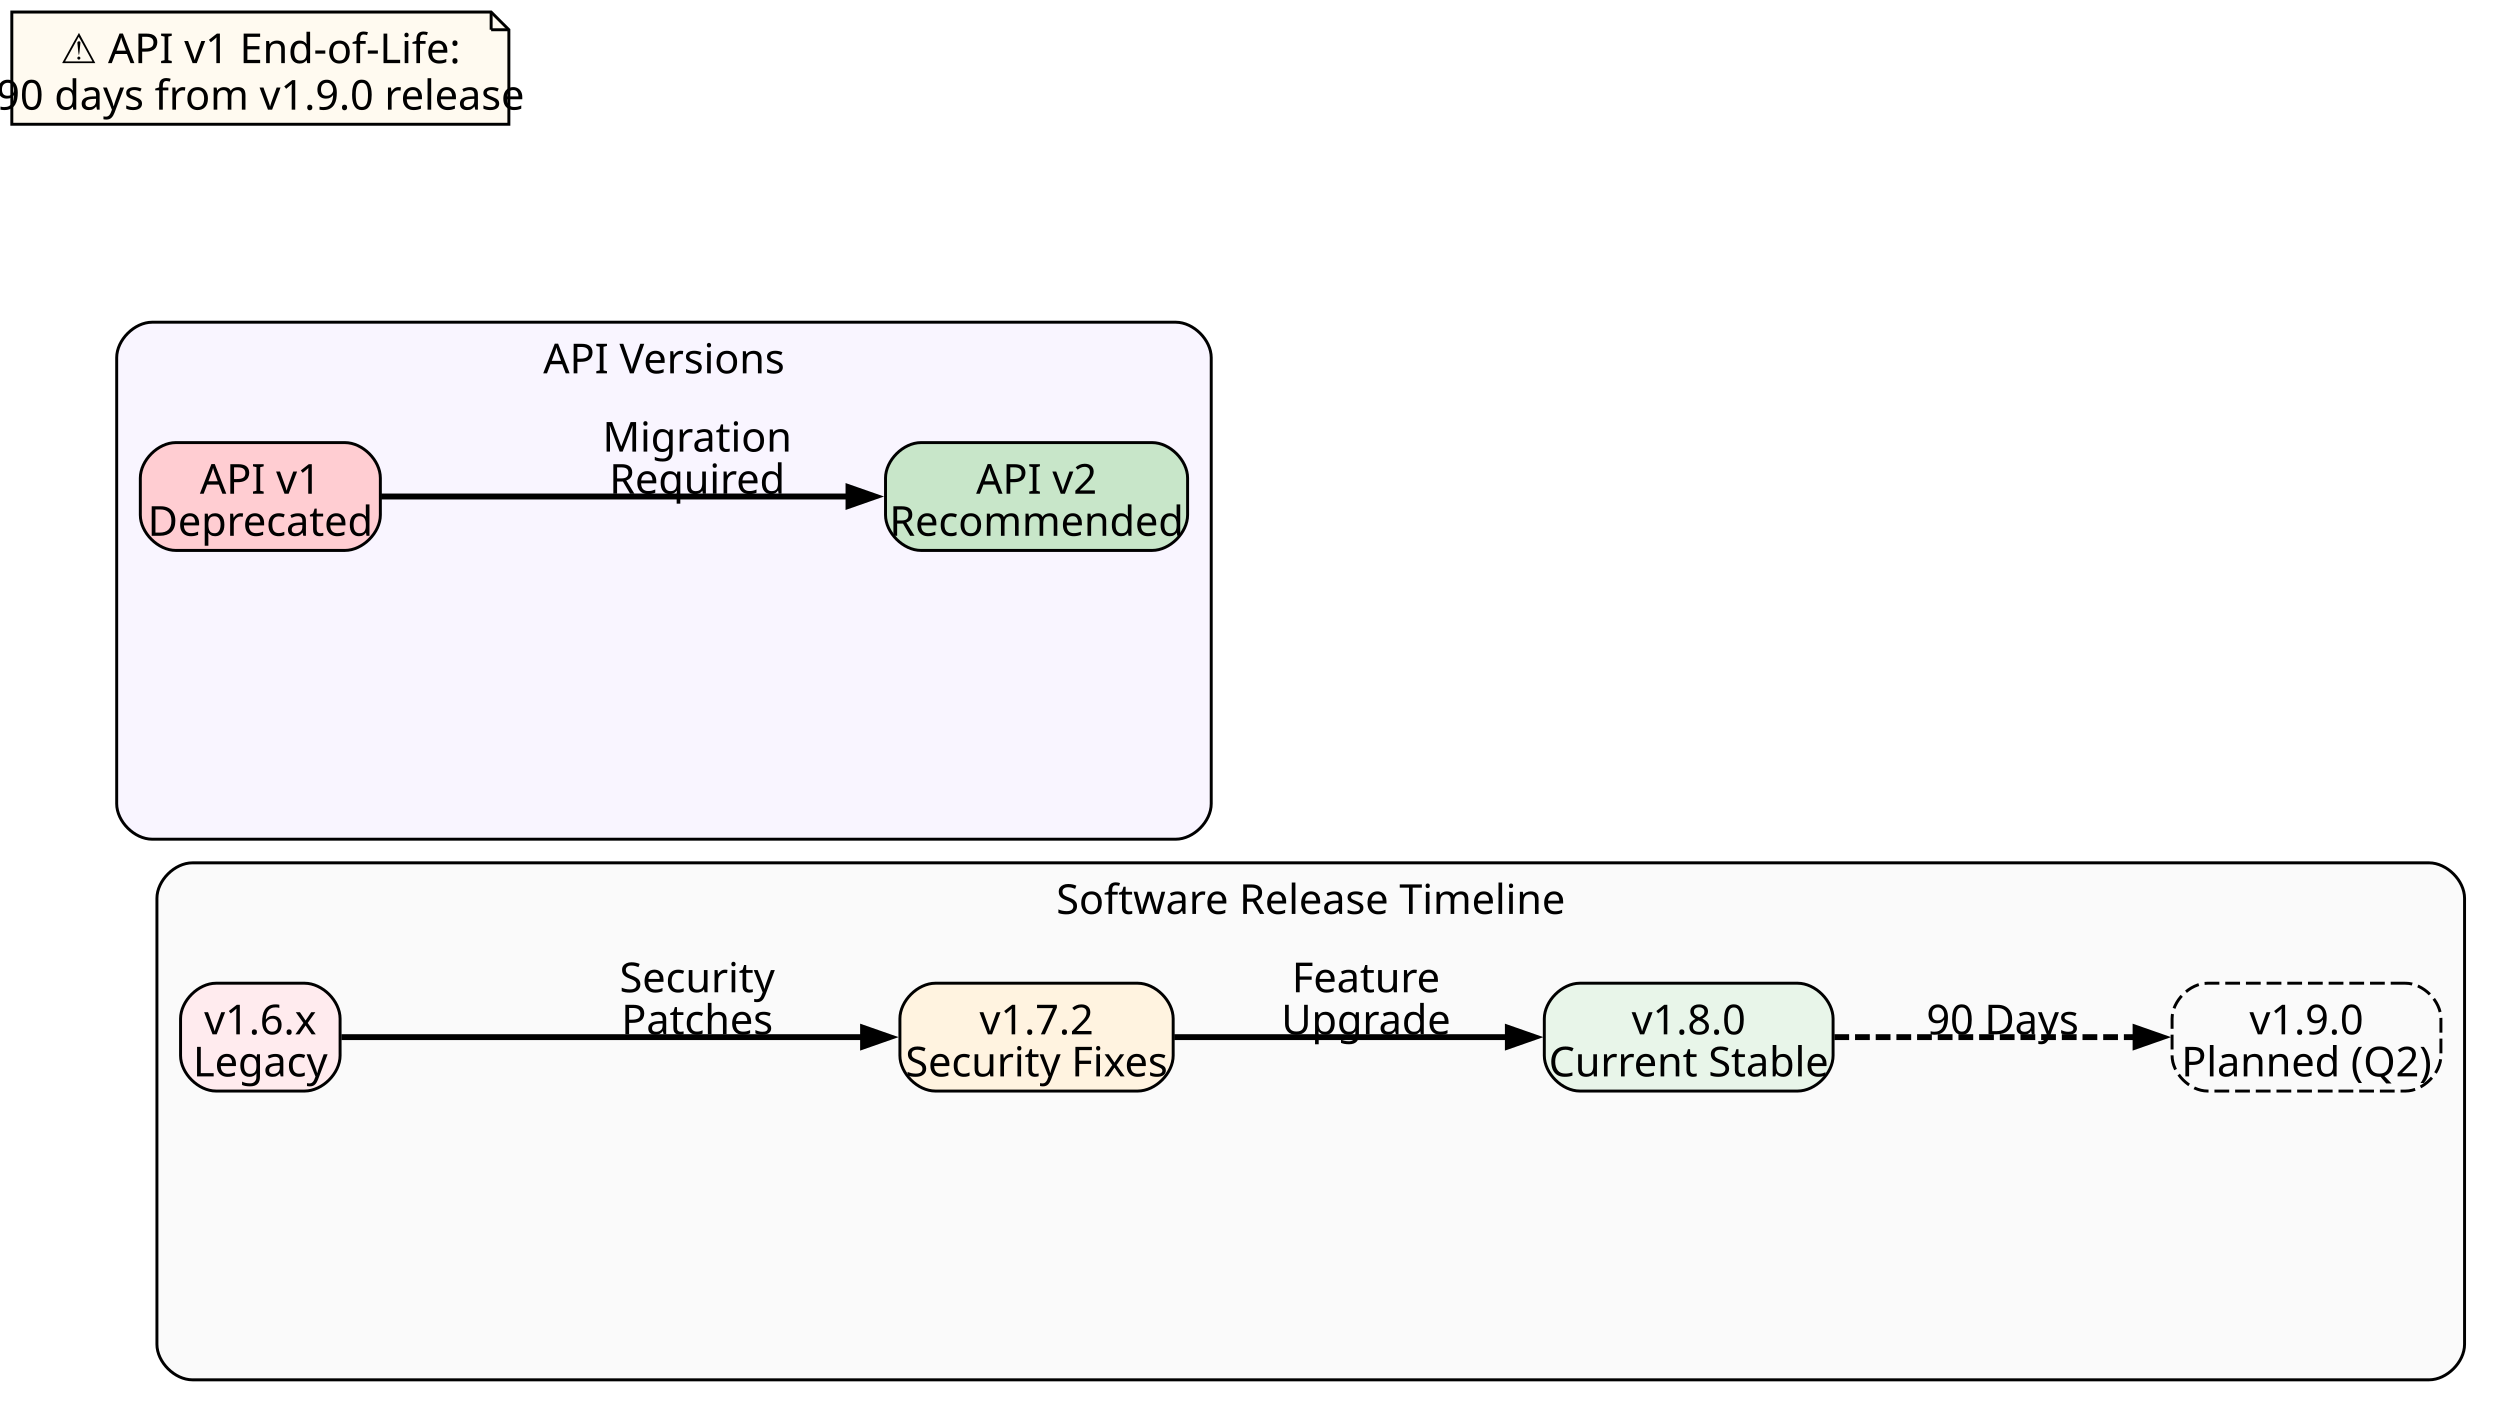
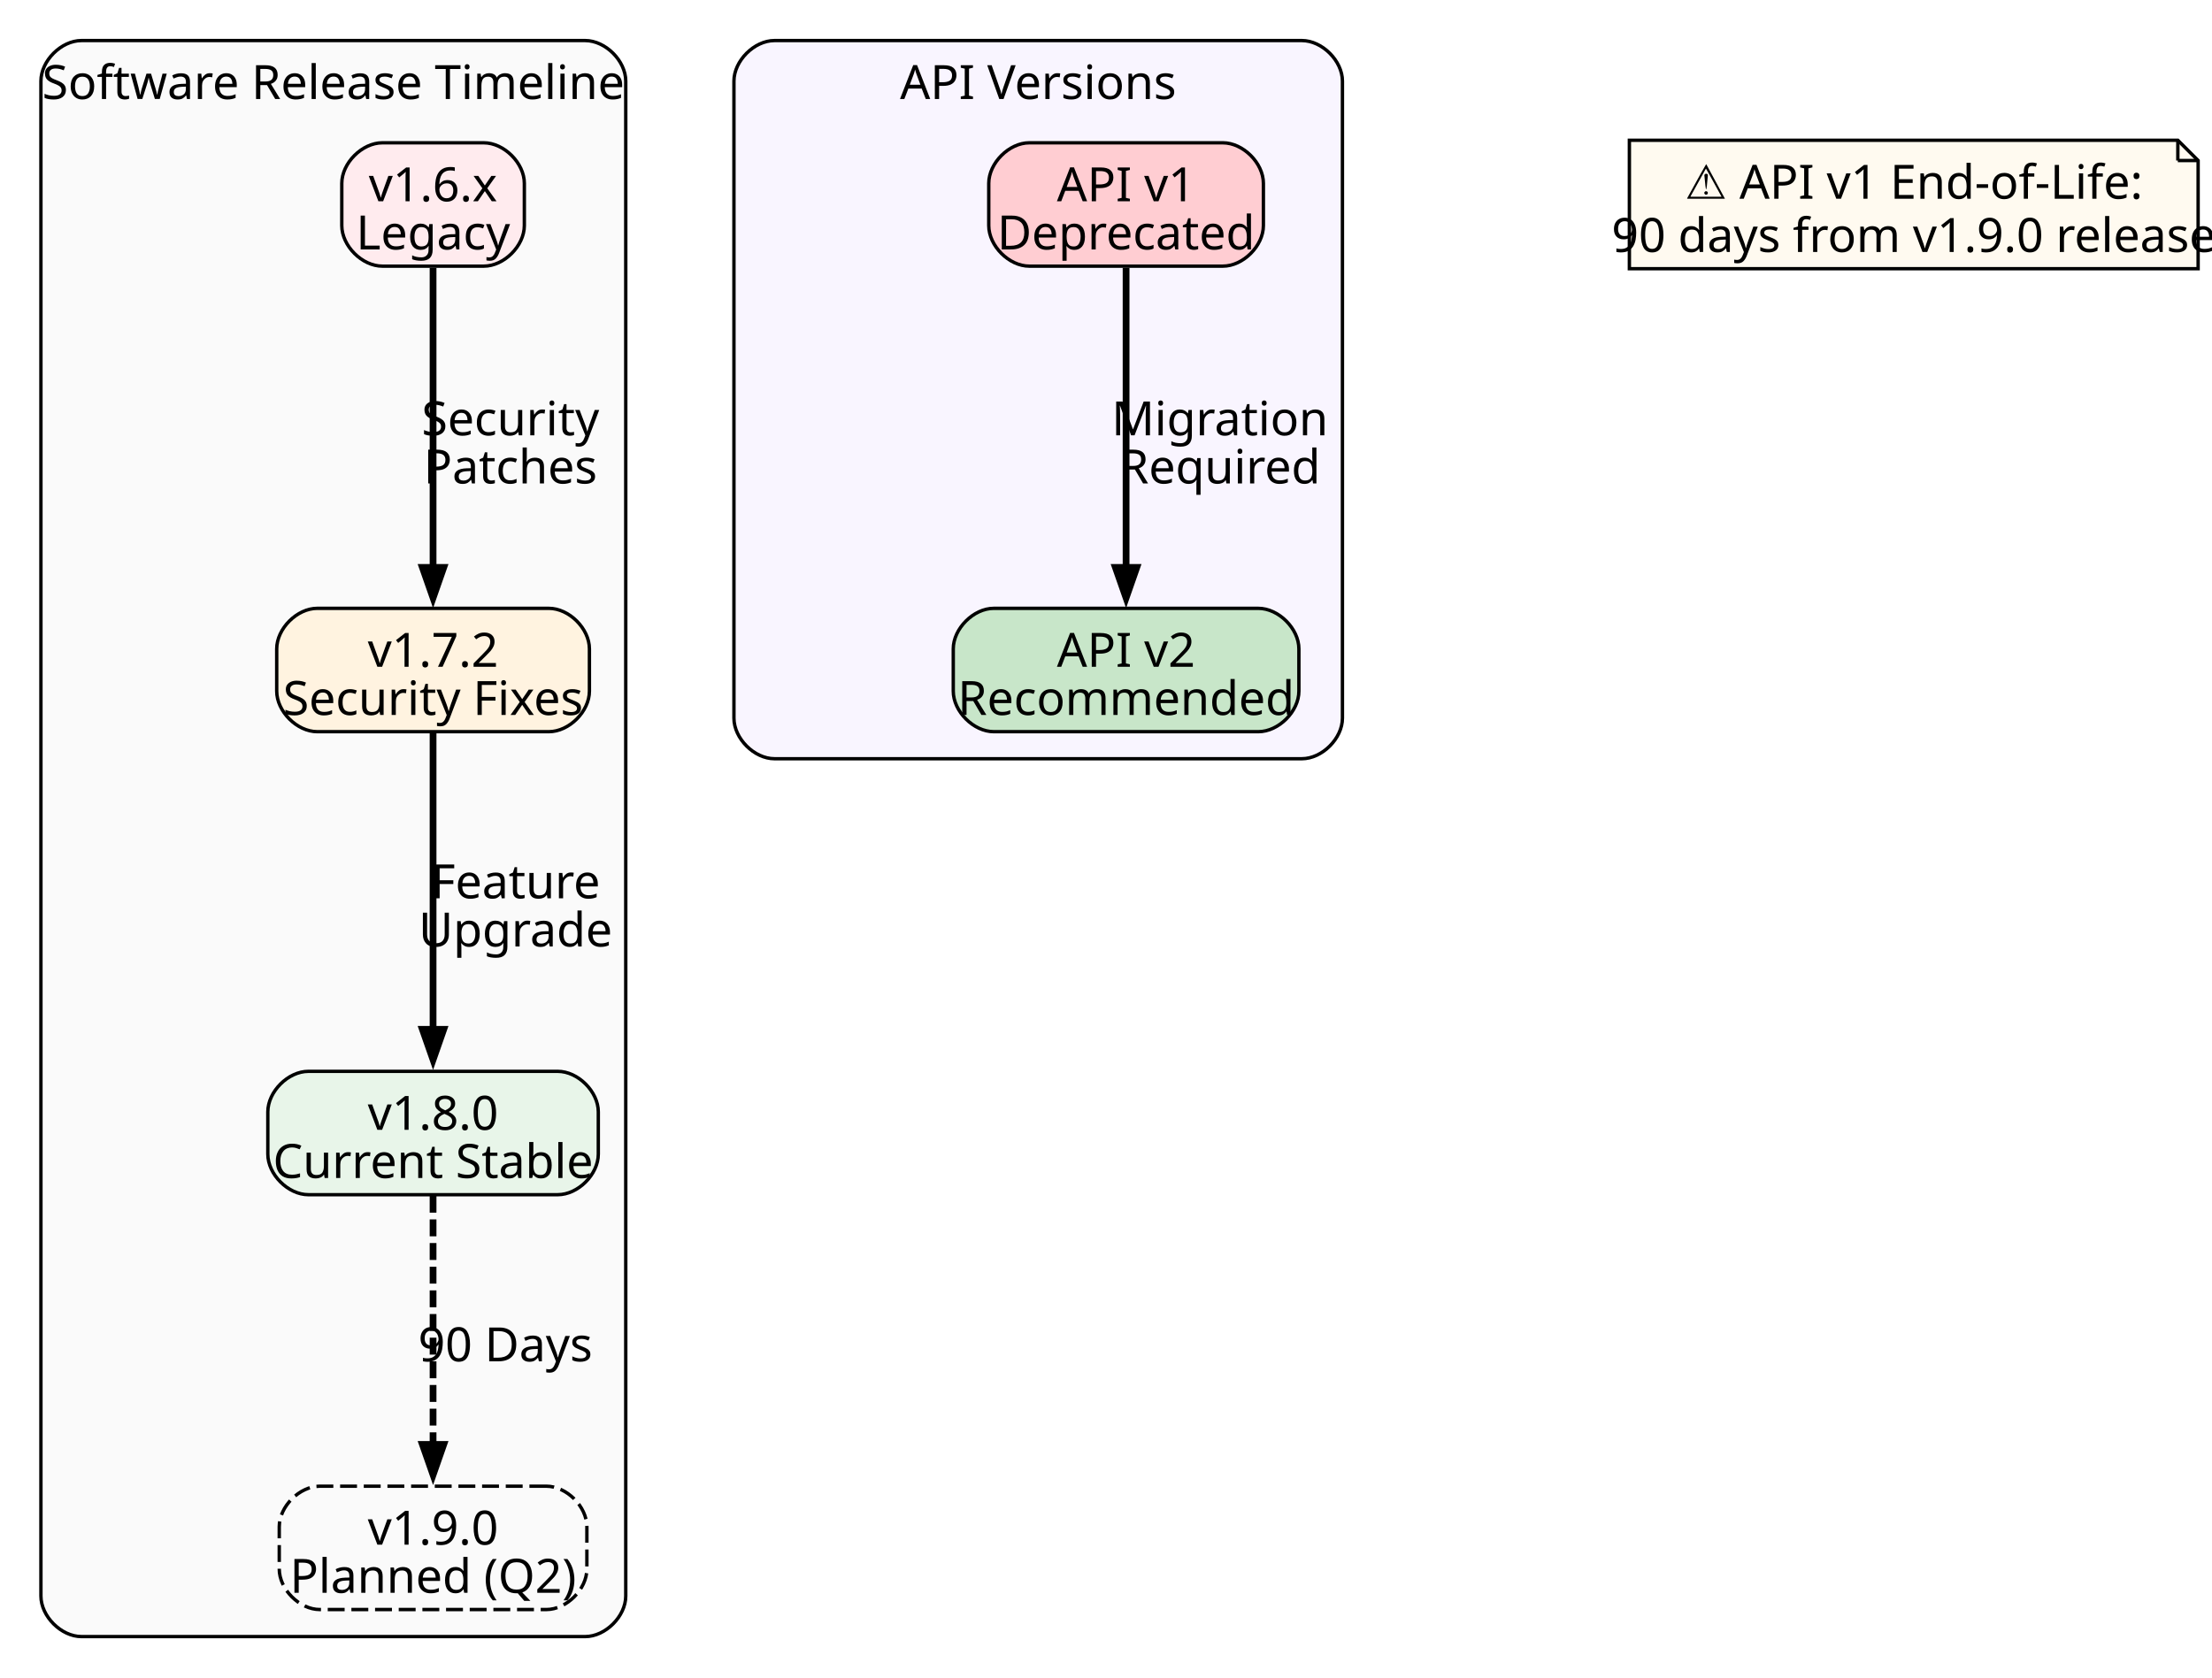
- <svg xmlns="http://www.w3.org/2000/svg" width="846pt" height="479pt" viewBox="0.00 0.00 846.25 479.00">
-   <g id="graph0" class="graph" transform="scale(1 1) rotate(0) translate(4 475)">
+ <svg xmlns="http://www.w3.org/2000/svg" width="654pt" height="496pt" viewBox="0.00 0.00 654.12 496.25">
+   <g id="graph0" class="graph" transform="scale(1 1) rotate(0) translate(4 492.25)">
    <g id="clust1" class="cluster">
-       <path fill="#fafafa" stroke="black" d="M61.12,-8C61.12,-8 818.25,-8 818.25,-8 824.25,-8 830.25,-14 830.25,-20 830.25,-20 830.25,-171 830.25,-171 830.25,-177 824.25,-183 818.25,-183 818.25,-183 61.12,-183 61.12,-183 55.12,-183 49.12,-177 49.12,-171 49.12,-171 49.12,-20 49.12,-20 49.12,-14 55.12,-8 61.12,-8" />
-       <text text-anchor="middle" x="439.69" y="-165.7" font-family="Calibri" font-size="14.00">Software Release Timeline</text>
+       <path fill="#fafafa" stroke="black" d="M20,-8C20,-8 169,-8 169,-8 175,-8 181,-14 181,-20 181,-20 181,-468.25 181,-468.25 181,-474.25 175,-480.25 169,-480.25 169,-480.25 20,-480.25 20,-480.25 14,-480.25 8,-474.25 8,-468.25 8,-468.25 8,-20 8,-20 8,-14 14,-8 20,-8" />
+       <text text-anchor="middle" x="94.5" y="-462.95" font-family="Calibri" font-size="14.00">Software Release Timeline</text>
    </g>
    <g id="clust2" class="cluster">
-       <path fill="#f9f5ff" stroke="black" d="M47.5,-191C47.5,-191 394,-191 394,-191 400,-191 406,-197 406,-203 406,-203 406,-354 406,-354 406,-360 400,-366 394,-366 394,-366 47.5,-366 47.5,-366 41.5,-366 35.5,-360 35.5,-354 35.5,-354 35.5,-203 35.5,-203 35.5,-197 41.5,-191 47.5,-191" />
-       <text text-anchor="middle" x="220.75" y="-348.7" font-family="Calibri" font-size="14.00">API Versions</text>
+       <path fill="#f9f5ff" stroke="black" d="M225,-267.75C225,-267.75 381,-267.75 381,-267.75 387,-267.75 393,-273.75 393,-279.75 393,-279.75 393,-468.25 393,-468.25 393,-474.25 387,-480.25 381,-480.25 381,-480.25 225,-480.25 225,-480.25 219,-480.25 213,-474.25 213,-468.25 213,-468.25 213,-279.75 213,-279.75 213,-273.75 219,-267.75 225,-267.75" />
+       <text text-anchor="middle" x="303" y="-462.95" font-family="Calibri" font-size="14.00">API Versions</text>
    </g>
    <g id="node1" class="node">
-       <path fill="#ffebee" stroke="black" d="M99.12,-142.25C99.12,-142.25 69.12,-142.25 69.12,-142.25 63.12,-142.25 57.12,-136.25 57.12,-130.25 57.12,-130.25 57.12,-117.75 57.12,-117.75 57.12,-111.75 63.12,-105.75 69.12,-105.75 69.12,-105.75 99.12,-105.75 99.12,-105.75 105.12,-105.75 111.12,-111.75 111.12,-117.75 111.12,-117.75 111.12,-130.25 111.12,-130.25 111.12,-136.25 105.12,-142.25 99.12,-142.25" />
-       <text text-anchor="middle" x="84.12" y="-124.95" font-family="Calibri" font-size="14.00">v1.6.x</text>
-       <text text-anchor="middle" x="84.12" y="-110.7" font-family="Calibri" font-size="14.00">Legacy</text>
+       <path fill="#ffebee" stroke="black" d="M139,-450C139,-450 109,-450 109,-450 103,-450 97,-444 97,-438 97,-438 97,-425.5 97,-425.5 97,-419.5 103,-413.5 109,-413.5 109,-413.5 139,-413.5 139,-413.5 145,-413.5 151,-419.5 151,-425.5 151,-425.5 151,-438 151,-438 151,-444 145,-450 139,-450" />
+       <text text-anchor="middle" x="124" y="-432.7" font-family="Calibri" font-size="14.00">v1.6.x</text>
+       <text text-anchor="middle" x="124" y="-418.45" font-family="Calibri" font-size="14.00">Legacy</text>
    </g>
    <g id="node2" class="node">
-       <path fill="#fff3e0" stroke="black" d="M381.12,-142.25C381.12,-142.25 312.62,-142.25 312.62,-142.25 306.62,-142.25 300.62,-136.25 300.62,-130.25 300.62,-130.25 300.62,-117.75 300.62,-117.75 300.62,-111.75 306.62,-105.75 312.62,-105.75 312.62,-105.75 381.12,-105.75 381.12,-105.75 387.12,-105.75 393.12,-111.75 393.12,-117.75 393.12,-117.75 393.12,-130.25 393.12,-130.25 393.12,-136.25 387.12,-142.25 381.12,-142.25" />
-       <text text-anchor="middle" x="346.88" y="-124.95" font-family="Calibri" font-size="14.00">v1.7.2</text>
-       <text text-anchor="middle" x="346.88" y="-110.7" font-family="Calibri" font-size="14.00">Security Fixes</text>
+       <path fill="#fff3e0" stroke="black" d="M158.25,-312.25C158.25,-312.25 89.75,-312.25 89.75,-312.25 83.75,-312.25 77.75,-306.25 77.75,-300.25 77.75,-300.25 77.75,-287.75 77.75,-287.75 77.75,-281.75 83.75,-275.75 89.75,-275.75 89.75,-275.75 158.25,-275.75 158.25,-275.75 164.25,-275.75 170.25,-281.75 170.25,-287.75 170.25,-287.75 170.25,-300.25 170.25,-300.25 170.25,-306.25 164.25,-312.25 158.25,-312.25" />
+       <text text-anchor="middle" x="124" y="-294.95" font-family="Calibri" font-size="14.00">v1.7.2</text>
+       <text text-anchor="middle" x="124" y="-280.7" font-family="Calibri" font-size="14.00">Security Fixes</text>
    </g>
    <g id="edge1" class="edge">
-       <path fill="none" stroke="black" stroke-width="2" d="M111.56,-124C152.73,-124 233.13,-124 288.16,-124" />
-       <polygon fill="black" stroke="black" stroke-width="2" points="288.15,-127.15 297.15,-124 288.15,-120.85 288.15,-127.15" />
-       <text text-anchor="middle" x="232" y="-139.2" font-family="Calibri" font-size="14.00">Security</text>
-       <text text-anchor="middle" x="232" y="-124.95" font-family="Calibri" font-size="14.00">Patches</text>
+       <path fill="none" stroke="black" stroke-width="2" d="M124,-413C124,-390.42 124,-351.11 124,-324.11" />
+       <polygon fill="black" stroke="black" stroke-width="2" points="127.15,-324.35 124,-315.35 120.85,-324.35 127.15,-324.35" />
+       <text text-anchor="middle" x="146.88" y="-363.45" font-family="Calibri" font-size="14.00">Security</text>
+       <text text-anchor="middle" x="146.88" y="-349.2" font-family="Calibri" font-size="14.00">Patches</text>
    </g>
    <g id="node3" class="node">
-       <path fill="#e8f5e9" stroke="black" d="M604.5,-142.25C604.5,-142.25 530.75,-142.25 530.75,-142.25 524.75,-142.25 518.75,-136.25 518.75,-130.25 518.75,-130.25 518.75,-117.75 518.75,-117.75 518.75,-111.75 524.75,-105.75 530.75,-105.75 530.75,-105.75 604.5,-105.75 604.5,-105.75 610.5,-105.75 616.5,-111.75 616.5,-117.75 616.5,-117.75 616.5,-130.25 616.5,-130.25 616.5,-136.25 610.5,-142.25 604.5,-142.25" />
-       <text text-anchor="middle" x="567.62" y="-124.95" font-family="Calibri" font-size="14.00">v1.8.0</text>
-       <text text-anchor="middle" x="567.62" y="-110.7" font-family="Calibri" font-size="14.00">Current Stable</text>
+       <path fill="#e8f5e9" stroke="black" d="M160.88,-175.25C160.88,-175.25 87.12,-175.25 87.12,-175.25 81.12,-175.25 75.12,-169.25 75.12,-163.25 75.12,-163.25 75.12,-150.75 75.12,-150.75 75.12,-144.75 81.12,-138.75 87.12,-138.75 87.12,-138.75 160.88,-138.75 160.88,-138.75 166.88,-138.75 172.88,-144.75 172.88,-150.75 172.88,-150.75 172.88,-163.25 172.88,-163.25 172.88,-169.25 166.88,-175.25 160.88,-175.25" />
+       <text text-anchor="middle" x="124" y="-157.95" font-family="Calibri" font-size="14.00">v1.8.0</text>
+       <text text-anchor="middle" x="124" y="-143.7" font-family="Calibri" font-size="14.00">Current Stable</text>
    </g>
    <g id="edge2" class="edge">
-       <path fill="none" stroke="black" stroke-width="2" d="M393.47,-124C426.31,-124 470.96,-124 506.69,-124" />
-       <polygon fill="black" stroke="black" stroke-width="2" points="506.41,-127.15 515.41,-124 506.41,-120.85 506.41,-127.15" />
-       <text text-anchor="middle" x="458.38" y="-139.2" font-family="Calibri" font-size="14.00">Feature</text>
-       <text text-anchor="middle" x="458.38" y="-124.95" font-family="Calibri" font-size="14.00">Upgrade</text>
+       <path fill="none" stroke="black" stroke-width="2" d="M124,-275.35C124,-253.02 124,-214.23 124,-187.39" />
+       <polygon fill="black" stroke="black" stroke-width="2" points="127.15,-187.68 124,-178.68 120.85,-187.68 127.15,-187.68" />
+       <text text-anchor="middle" x="148.38" y="-226.45" font-family="Calibri" font-size="14.00">Feature</text>
+       <text text-anchor="middle" x="148.38" y="-212.2" font-family="Calibri" font-size="14.00">Upgrade</text>
    </g>
    <g id="node4" class="node">
-       <path fill="none" stroke="black" stroke-dasharray="5,2" d="M810.25,-142.25C810.25,-142.25 743.25,-142.25 743.25,-142.25 737.25,-142.25 731.25,-136.25 731.25,-130.25 731.25,-130.25 731.25,-117.75 731.25,-117.75 731.25,-111.75 737.25,-105.75 743.25,-105.75 743.25,-105.75 810.25,-105.75 810.25,-105.75 816.25,-105.75 822.25,-111.75 822.25,-117.75 822.25,-117.75 822.25,-130.25 822.25,-130.25 822.25,-136.25 816.25,-142.25 810.25,-142.25" />
-       <text text-anchor="middle" x="776.75" y="-124.95" font-family="Calibri" font-size="14.00">v1.9.0</text>
-       <text text-anchor="middle" x="776.75" y="-110.7" font-family="Calibri" font-size="14.00">Planned (Q2)</text>
+       <path fill="none" stroke="black" stroke-dasharray="5,2" d="M157.5,-52.5C157.5,-52.5 90.5,-52.5 90.5,-52.5 84.5,-52.5 78.5,-46.5 78.5,-40.5 78.5,-40.5 78.5,-28 78.5,-28 78.5,-22 84.5,-16 90.5,-16 90.5,-16 157.5,-16 157.5,-16 163.5,-16 169.5,-22 169.5,-28 169.5,-28 169.5,-40.5 169.5,-40.5 169.5,-46.5 163.5,-52.5 157.5,-52.5" />
+       <text text-anchor="middle" x="124" y="-35.2" font-family="Calibri" font-size="14.00">v1.9.0</text>
+       <text text-anchor="middle" x="124" y="-20.95" font-family="Calibri" font-size="14.00">Planned (Q2)</text>
    </g>
    <g id="edge3" class="edge">
-       <path fill="none" stroke="black" stroke-width="2" stroke-dasharray="5,2" d="M616.93,-124C647.45,-124 687.04,-124 719.05,-124" />
-       <polygon fill="black" stroke="black" stroke-width="2" points="718.89,-127.15 727.89,-124 718.89,-120.85 718.89,-127.15" />
-       <text text-anchor="middle" x="673.88" y="-124.95" font-family="Calibri" font-size="14.00">90 Days</text>
+       <path fill="none" stroke="black" stroke-width="2" stroke-dasharray="5,2" d="M124,-138.44C124,-119.13 124,-87.76 124,-64.68" />
+       <polygon fill="black" stroke="black" stroke-width="2" points="127.15,-64.86 124,-55.86 120.85,-64.86 127.15,-64.86" />
+       <text text-anchor="middle" x="145.38" y="-89.45" font-family="Calibri" font-size="14.00">90 Days</text>
    </g>
    <g id="node5" class="node">
-       <path fill="#ffcdd2" stroke="black" d="M112.75,-325.25C112.75,-325.25 55.5,-325.25 55.5,-325.25 49.5,-325.25 43.5,-319.25 43.5,-313.25 43.5,-313.25 43.5,-300.75 43.5,-300.75 43.5,-294.75 49.5,-288.75 55.5,-288.75 55.5,-288.75 112.75,-288.75 112.75,-288.75 118.75,-288.75 124.75,-294.75 124.75,-300.75 124.75,-300.75 124.75,-313.25 124.75,-313.25 124.75,-319.25 118.75,-325.25 112.75,-325.25" />
-       <text text-anchor="middle" x="84.12" y="-307.95" font-family="Calibri" font-size="14.00">API v1</text>
-       <text text-anchor="middle" x="84.12" y="-293.7" font-family="Calibri" font-size="14.00">Deprecated</text>
+       <path fill="#ffcdd2" stroke="black" d="M357.62,-450C357.62,-450 300.38,-450 300.38,-450 294.38,-450 288.38,-444 288.38,-438 288.38,-438 288.38,-425.5 288.38,-425.5 288.38,-419.5 294.38,-413.5 300.38,-413.5 300.38,-413.5 357.62,-413.5 357.62,-413.5 363.62,-413.5 369.62,-419.5 369.62,-425.5 369.62,-425.5 369.62,-438 369.62,-438 369.62,-444 363.62,-450 357.62,-450" />
+       <text text-anchor="middle" x="329" y="-432.7" font-family="Calibri" font-size="14.00">API v1</text>
+       <text text-anchor="middle" x="329" y="-418.45" font-family="Calibri" font-size="14.00">Deprecated</text>
    </g>
    <g id="node6" class="node">
-       <path fill="#c8e6c9" stroke="black" d="M386,-325.25C386,-325.25 307.75,-325.25 307.75,-325.25 301.75,-325.25 295.75,-319.25 295.75,-313.25 295.75,-313.25 295.75,-300.75 295.75,-300.75 295.75,-294.75 301.75,-288.75 307.75,-288.75 307.75,-288.75 386,-288.75 386,-288.75 392,-288.75 398,-294.75 398,-300.75 398,-300.75 398,-313.25 398,-313.25 398,-319.25 392,-325.25 386,-325.25" />
-       <text text-anchor="middle" x="346.88" y="-307.95" font-family="Calibri" font-size="14.00">API v2</text>
-       <text text-anchor="middle" x="346.88" y="-293.7" font-family="Calibri" font-size="14.00">Recommended</text>
+       <path fill="#c8e6c9" stroke="black" d="M368.12,-312.25C368.12,-312.25 289.88,-312.25 289.88,-312.25 283.88,-312.25 277.88,-306.25 277.88,-300.25 277.88,-300.25 277.88,-287.75 277.88,-287.75 277.88,-281.75 283.88,-275.75 289.88,-275.75 289.88,-275.75 368.12,-275.75 368.12,-275.75 374.12,-275.75 380.12,-281.75 380.12,-287.75 380.12,-287.75 380.12,-300.25 380.12,-300.25 380.12,-306.25 374.12,-312.25 368.12,-312.25" />
+       <text text-anchor="middle" x="329" y="-294.95" font-family="Calibri" font-size="14.00">API v2</text>
+       <text text-anchor="middle" x="329" y="-280.7" font-family="Calibri" font-size="14.00">Recommended</text>
    </g>
    <g id="edge4" class="edge">
-       <path fill="none" stroke="black" stroke-width="2" d="M125.01,-307C167.19,-307 234.29,-307 283.48,-307" />
-       <polygon fill="black" stroke="black" stroke-width="2" points="283.22,-310.15 292.22,-307 283.22,-303.85 283.22,-310.15" />
-       <text text-anchor="middle" x="232" y="-322.2" font-family="Calibri" font-size="14.00">Migration</text>
-       <text text-anchor="middle" x="232" y="-307.95" font-family="Calibri" font-size="14.00">Required</text>
+       <path fill="none" stroke="black" stroke-width="2" d="M329,-413C329,-390.42 329,-351.11 329,-324.11" />
+       <polygon fill="black" stroke="black" stroke-width="2" points="332.15,-324.35 329,-315.35 325.85,-324.35 332.15,-324.35" />
+       <text text-anchor="middle" x="356.75" y="-363.45" font-family="Calibri" font-size="14.00">Migration</text>
+       <text text-anchor="middle" x="356.75" y="-349.2" font-family="Calibri" font-size="14.00">Required</text>
    </g>
    <g id="node7" class="node">
-       <polygon fill="#fffaf0" stroke="black" points="162.25,-471 0,-471 0,-433 168.25,-433 168.25,-465 162.25,-471" />
-       <polyline fill="none" stroke="black" points="162.25,-471 162.25,-465" />
-       <polyline fill="none" stroke="black" points="168.25,-465 162.25,-465" />
-       <text text-anchor="middle" x="84.12" y="-453.7" font-family="Calibri" font-size="14.00">⚠ API v1 End-of-Life:</text>
-       <text text-anchor="middle" x="84.12" y="-437.95" font-family="Calibri" font-size="14.00">90 days from v1.9.0 release</text>
+       <polygon fill="#fffaf0" stroke="black" points="640.12,-450.75 477.88,-450.75 477.88,-412.75 646.12,-412.75 646.12,-444.75 640.12,-450.75" />
+       <polyline fill="none" stroke="black" points="640.12,-450.75 640.12,-444.75" />
+       <polyline fill="none" stroke="black" points="646.12,-444.75 640.12,-444.75" />
+       <text text-anchor="middle" x="562" y="-433.45" font-family="Calibri" font-size="14.00">⚠ API v1 End-of-Life:</text>
+       <text text-anchor="middle" x="562" y="-417.7" font-family="Calibri" font-size="14.00">90 days from v1.9.0 release</text>
    </g>
  </g>
</svg>
